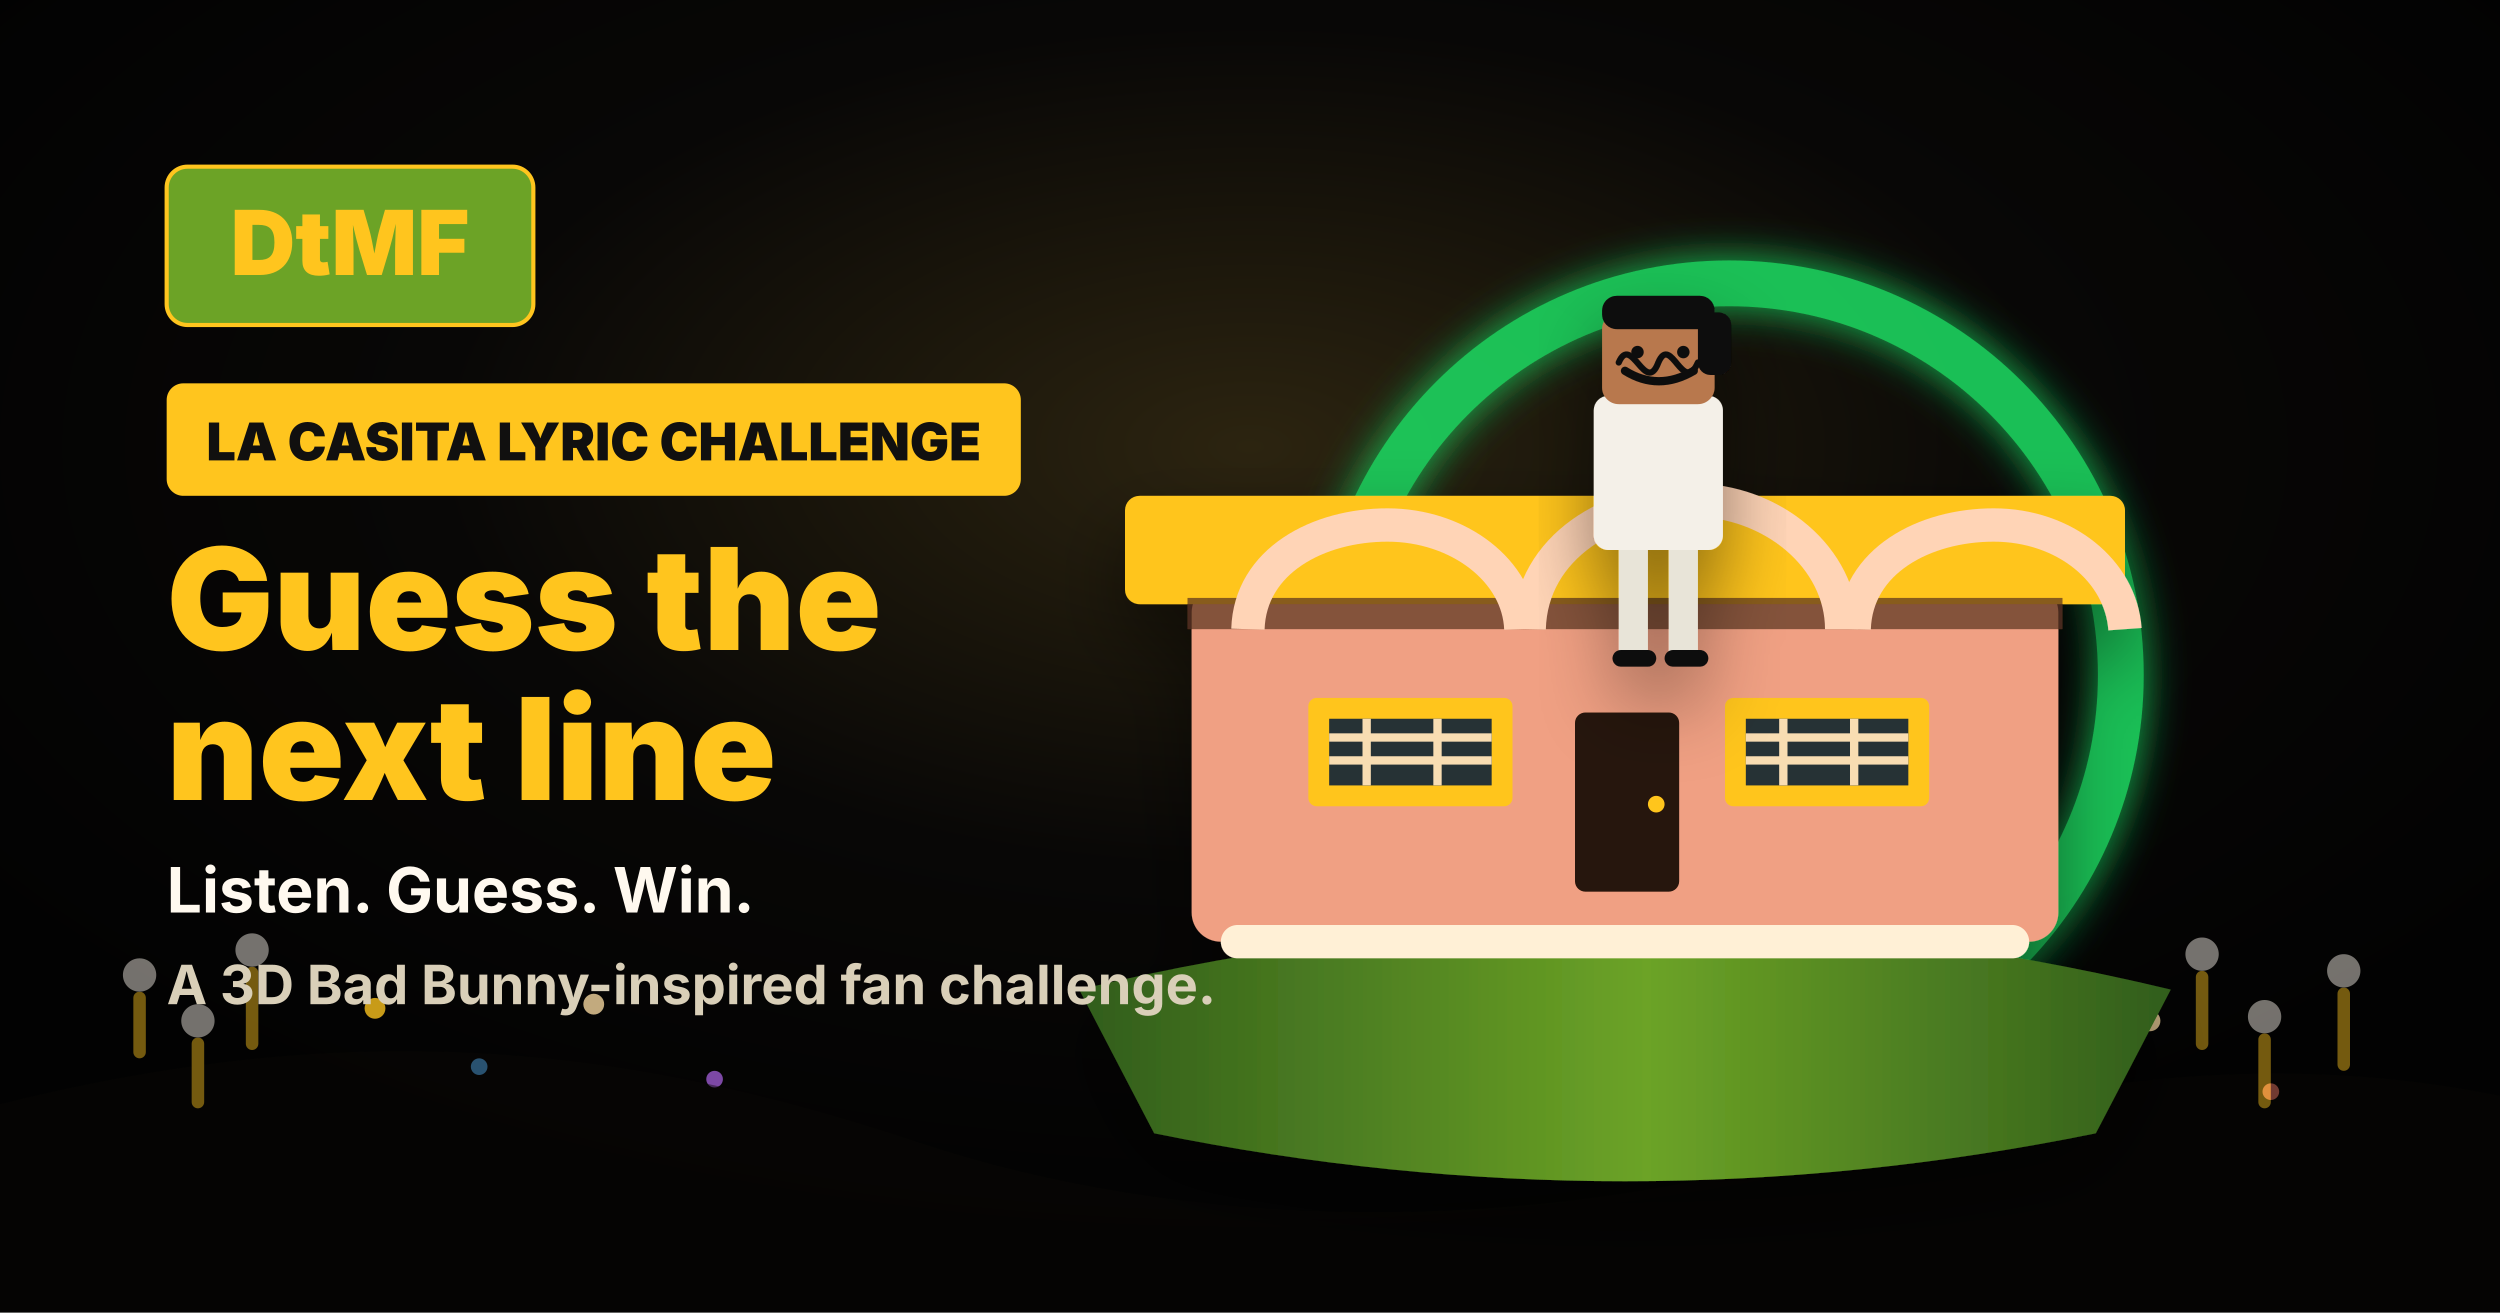
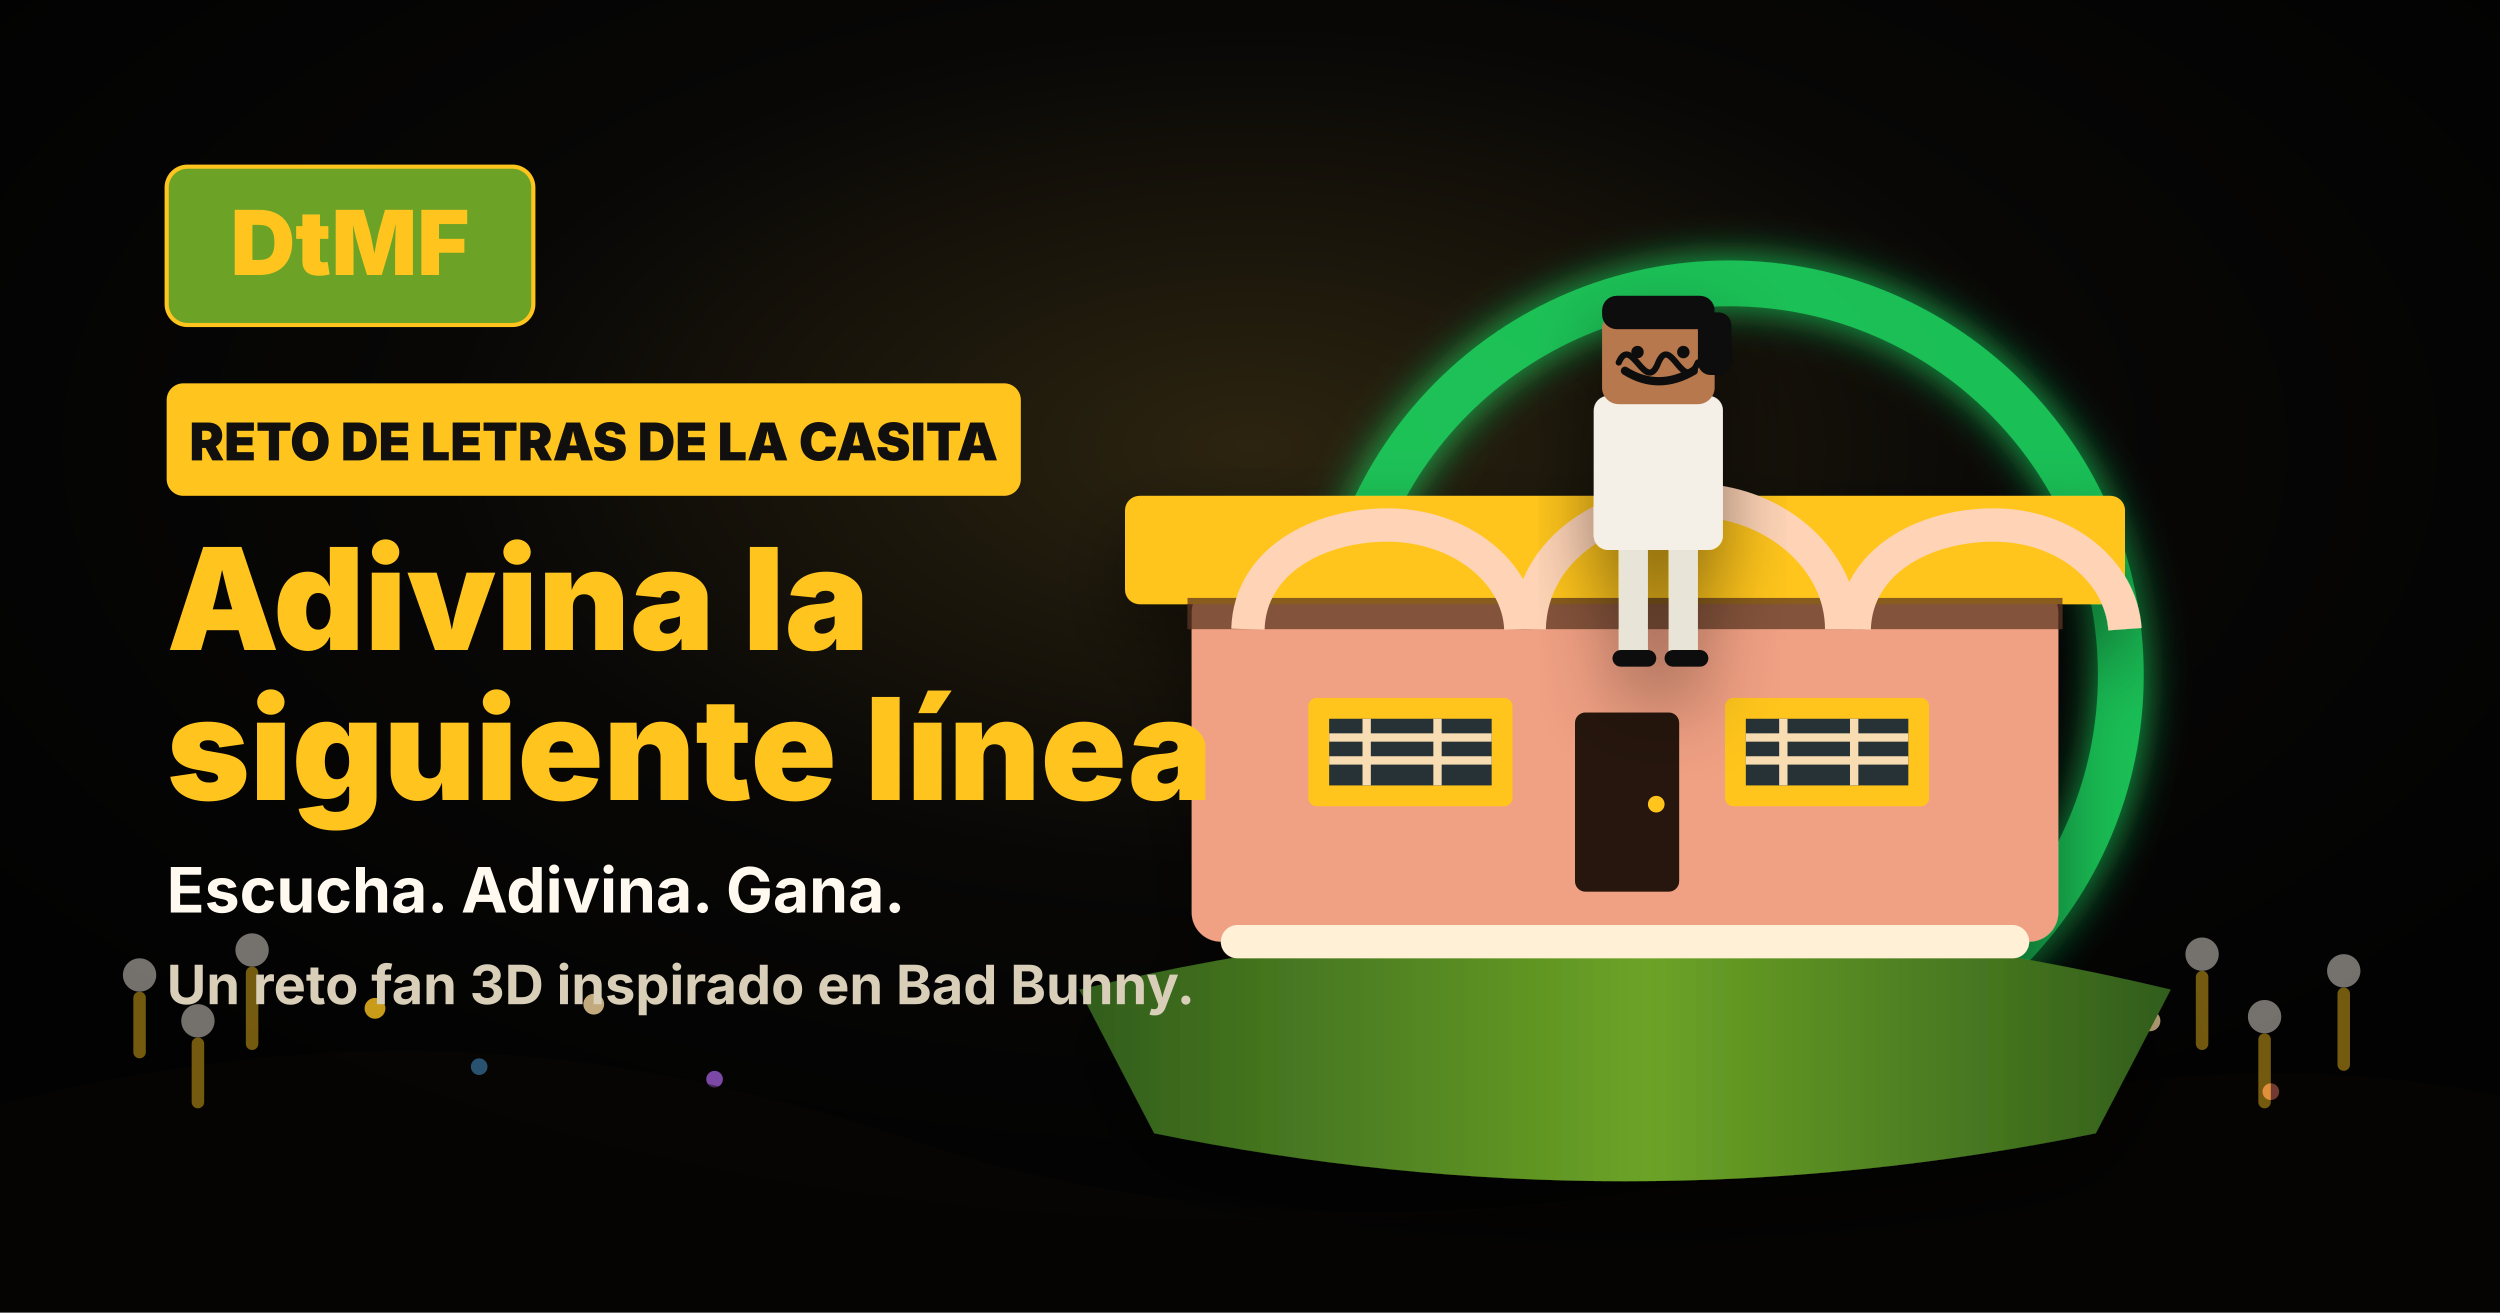
<svg xmlns="http://www.w3.org/2000/svg" width="1200" height="630" viewBox="0 0 1200 630" role="img" aria-labelledby="title desc">
  <defs>
    <radialGradient id="spotlight" cx="50%" cy="34%" r="62%">
      <stop offset="0%" stop-color="#2c2410" />
      <stop offset="52%" stop-color="#080706" />
      <stop offset="100%" stop-color="#020202" />
    </radialGradient>
    <linearGradient id="panel" x1="0" x2="1" y1="0" y2="1">
      <stop offset="0%" stop-color="#1a2b12" stop-opacity="0.92" />
      <stop offset="100%" stop-color="#0b0a08" stop-opacity="0.96" />
    </linearGradient>
    <linearGradient id="grass" x1="0" x2="1" y1="0" y2="0">
      <stop offset="0%" stop-color="#315d1c" />
      <stop offset="52%" stop-color="#6ca326" />
      <stop offset="100%" stop-color="#315d1c" />
    </linearGradient>
    <filter id="glow" x="-50%" y="-50%" width="200%" height="200%">
      <feGaussianBlur stdDeviation="10" result="blur" />
      <feMerge>
        <feMergeNode in="blur" />
        <feMergeNode in="SourceGraphic" />
      </feMerge>
    </filter>
    <filter id="softShadow" x="-40%" y="-40%" width="180%" height="180%">
      <feDropShadow dx="0" dy="18" stdDeviation="18" flood-color="#000000" flood-opacity="0.45" />
    </filter>
  </defs>
  <rect width="1200" height="630" fill="url(#spotlight)" />
  <g opacity="0.78">
    <circle cx="180" cy="484" r="5" fill="#ffc51e" />
    <circle cx="230" cy="512" r="4" fill="#55b7ff" />
    <circle cx="285" cy="482" r="5" fill="#f7d9a0" />
    <circle cx="343" cy="518" r="4" fill="#9d5bd2" />
    <circle cx="910" cy="486" r="5" fill="#ffc51e" />
    <circle cx="968" cy="520" r="4" fill="#55b7ff" />
    <circle cx="1032" cy="490" r="5" fill="#f7d9a0" />
    <circle cx="1090" cy="524" r="4" fill="#ff806d" />
  </g>
  <g opacity="0.45">
    <path d="M0 530 C180 485 310 505 440 548 C565 590 733 596 888 548 C1010 511 1112 508 1200 526 L1200 630 L0 630 Z" fill="#080704" />
    <g fill="#ffc51e">
      <rect x="64" y="476" width="6" height="32" rx="3" />
      <rect x="92" y="498" width="6" height="34" rx="3" />
      <rect x="118" y="464" width="6" height="40" rx="3" />
      <rect x="1054" y="466" width="6" height="38" rx="3" />
      <rect x="1084" y="496" width="6" height="36" rx="3" />
      <rect x="1122" y="474" width="6" height="40" rx="3" />
    </g>
    <g fill="#fff9ef">
      <circle cx="67" cy="468" r="8" />
      <circle cx="95" cy="490" r="8" />
      <circle cx="121" cy="456" r="8" />
      <circle cx="1057" cy="458" r="8" />
      <circle cx="1087" cy="488" r="8" />
      <circle cx="1125" cy="466" r="8" />
    </g>
  </g>
  <circle cx="830" cy="324" r="188" fill="none" stroke="#1bd760" stroke-width="22" opacity="0.88" filter="url(#glow)" />
  <g transform="translate(180 0)" filter="url(#softShadow)">
    <path d="M338 475 Q600 412 862 475 L826 544 Q600 590 374 544 Z" fill="url(#grass)" />
    <rect x="392" y="280" width="416" height="172" rx="14" fill="#f0a083" />
    <rect x="360" y="238" width="480" height="52" rx="7" fill="#ffc51e" />
    <rect x="390" y="287" width="420" height="15" fill="#5a3320" opacity="0.72" />
    <rect x="448" y="335" width="98" height="52" rx="4" fill="#ffc51e" />
    <rect x="458" y="345" width="78" height="32" fill="#263236" />
    <path d="M458 354 H536 M458 365 H536 M476 345 V377 M510 345 V377" stroke="#f8ddb2" stroke-width="4" />
    <rect x="648" y="335" width="98" height="52" rx="4" fill="#ffc51e" />
    <rect x="658" y="345" width="78" height="32" fill="#263236" />
    <path d="M658 354 H736 M658 365 H736 M676 345 V377 M710 345 V377" stroke="#f8ddb2" stroke-width="4" />
    <rect x="576" y="342" width="50" height="86" rx="5" fill="#281409" />
    <circle cx="615" cy="386" r="4" fill="#ffc51e" />
    <path d="M414 452 H786" stroke="#fff0d6" stroke-width="16" stroke-linecap="round" />
    <path d="M419 302 C420 269 453 252 486 252 C520 252 549 274 550 302" fill="none" stroke="#ffd4b6" stroke-width="16" />
    <path d="M554 302 C555 262 594 240 632 240 C671 240 704 268 704 302" fill="none" stroke="#ffd4b6" stroke-width="16" />
    <path d="M710 302 C711 269 744 252 777 252 C811 252 838 274 840 302" fill="none" stroke="#ffd4b6" stroke-width="16" />
  </g>
  <g transform="translate(765 142)" filter="url(#softShadow)">
    <rect x="0" y="48" width="62" height="74" rx="7" fill="#f4f0e8" />
    <rect x="4" y="8" width="54" height="44" rx="8" fill="#b8784d" />
    <rect x="4" y="0" width="54" height="16" rx="7" fill="#11100f" />
    <rect x="50" y="8" width="16" height="30" rx="6" fill="#11100f" />
    <rect x="12" y="122" width="14" height="52" fill="#e8e4d8" />
    <rect x="36" y="122" width="14" height="52" fill="#e8e4d8" />
    <rect x="9" y="170" width="21" height="8" rx="4" fill="#11100f" />
    <rect x="34" y="170" width="21" height="8" rx="4" fill="#11100f" />
    <path d="M15 36 Q31 46 48 36" fill="none" stroke="#11100f" stroke-width="4" stroke-linecap="round" />
    <circle cx="21" cy="27" r="3" fill="#11100f" />
    <circle cx="43" cy="27" r="3" fill="#11100f" />
    <path d="M12 32 C18 18 25 48 31 32 C37 18 43 48 50 32" fill="none" stroke="#11100f" stroke-width="3" stroke-linecap="round" />
  </g>
  <g transform="translate(80 80)">
    <rect width="176" height="76" rx="10" fill="#6ca326" stroke="#ffc51e" stroke-width="2" />
    <text x="88" y="52" text-anchor="middle" font-family="Inter, Arial, sans-serif" font-size="43" font-weight="900" fill="#ffc51e">DtMF</text>
  </g>
  <g transform="translate(80 184)">
    <rect width="410" height="54" rx="8" fill="#ffc51e" />
-     <text x="205" y="37" text-anchor="middle" font-family="Inter, Arial, sans-serif" font-size="25" font-weight="900" fill="#11100f">LA CASITA LYRIC CHALLENGE</text>
+     <text x="205" y="37" text-anchor="middle" font-family="Inter, Arial, sans-serif" font-size="25" font-weight="900" fill="#11100f">RETO DE LETRAS DE LA CASITA</text>
  </g>
-   <text x="80" y="312" font-family="Inter, Arial, sans-serif" font-size="68" font-weight="950" fill="#ffc51e">Guess the</text>
-   <text x="80" y="384" font-family="Inter, Arial, sans-serif" font-size="68" font-weight="950" fill="#ffc51e">next line</text>
-   <text x="80" y="438" font-family="Inter, Arial, sans-serif" font-size="30" font-weight="750" fill="#fff9ef">Listen. Guess. Win.</text>
-   <text x="80" y="482" font-family="Inter, Arial, sans-serif" font-size="26" font-weight="650" fill="#d9cfb8">A 3D Bad Bunny-inspired fan challenge.</text>
+   <text x="80" y="312" font-family="Inter, Arial, sans-serif" font-size="68" font-weight="950" fill="#ffc51e">Adivina la</text>
+   <text x="80" y="384" font-family="Inter, Arial, sans-serif" font-size="68" font-weight="950" fill="#ffc51e">siguiente línea</text>
+   <text x="80" y="438" font-family="Inter, Arial, sans-serif" font-size="30" font-weight="750" fill="#fff9ef">Escucha. Adivina. Gana.</text>
+   <text x="80" y="482" font-family="Inter, Arial, sans-serif" font-size="26" font-weight="650" fill="#d9cfb8">Un reto fan 3D inspirado en Bad Bunny.</text>
</svg>
